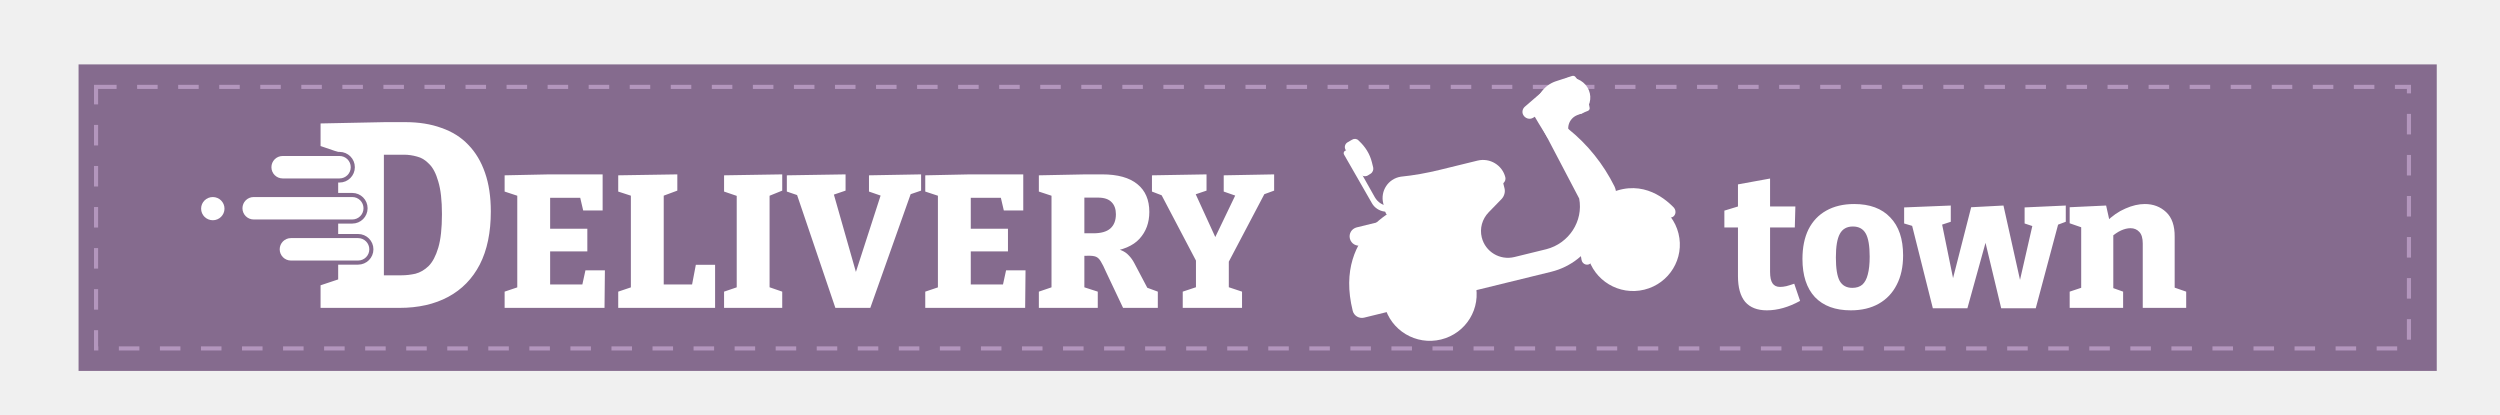
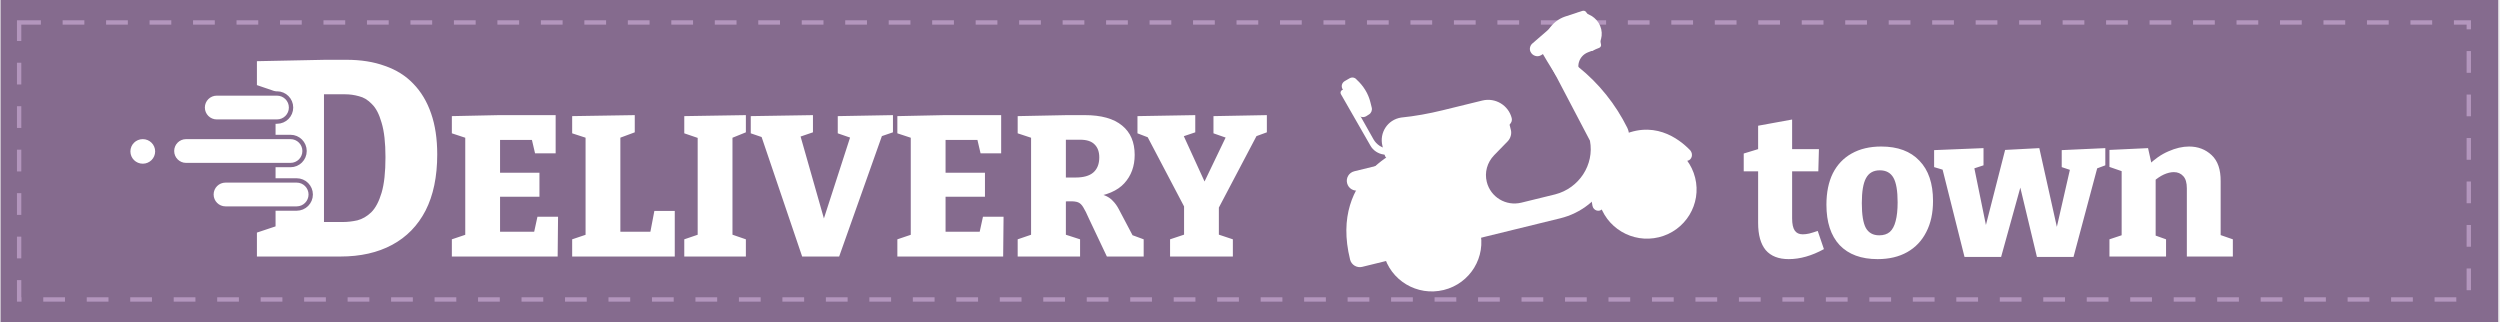
- <svg xmlns="http://www.w3.org/2000/svg" width="609" height="101" viewBox="0 0 609 101" fill="none">
+ <svg xmlns="http://www.w3.org/2000/svg" width="575" height="74" viewBox="19 16 575 74" fill="none">
  <rect x="19.138" y="15.687" width="574.454" height="74.668" fill="#856B8E" />
  <path d="M98.699 29.752C102.027 29.752 104.971 30.221 107.531 31.16C110.134 32.056 112.31 33.421 114.059 35.256C115.851 37.091 117.217 39.373 118.155 42.104C119.094 44.792 119.563 47.928 119.563 51.512C119.563 56.632 118.667 60.941 116.875 64.44C115.083 67.896 112.523 70.52 109.195 72.312C105.867 74.104 101.899 75 97.291 75H78.091V69.496L83.851 67.576L82.379 69.688V35.32L83.915 37.56L78.091 35.576V30.072L93.835 29.752H98.699ZM97.803 67.064C98.913 67.064 100.043 66.936 101.195 66.68C102.347 66.381 103.414 65.763 104.395 64.824C105.377 63.843 106.166 62.349 106.763 60.344C107.361 58.339 107.659 55.608 107.659 52.152C107.659 48.824 107.361 46.179 106.763 44.216C106.209 42.253 105.462 40.824 104.523 39.928C103.627 38.989 102.646 38.392 101.579 38.136C100.513 37.837 99.467 37.688 98.443 37.688H91.851L93.515 36.024V68.728L91.851 67.064H97.803ZM142.614 65.846H147.352L147.26 75H122.926V71.044L127.02 69.664L126.008 71.182V46.48L126.974 47.998L122.926 46.664V42.708L133.828 42.478H146.8V51.264H142.062L141.096 47.124L142.522 48.182H132.816L134.012 46.986V56.922L132.816 55.726H143.074V61.246H132.816L134.012 59.82V70.492L132.816 69.296H143.074L141.602 70.492L142.614 65.846ZM169.504 64.512H174.196V75H150.598V71.044L154.554 69.71L153.68 71.182V46.48L154.554 47.952L150.598 46.664V42.708L164.996 42.478V46.434L160.902 47.952L161.684 46.48V70.492L160.488 69.296H169.412L168.354 70.538L169.504 64.512ZM190.551 46.434L186.687 47.998L187.469 46.848V70.814L186.687 69.71L190.551 71.044V75H176.383V71.044L180.155 69.756L179.465 70.814V46.848L180.431 48.044L176.383 46.664V42.708L190.551 42.478V46.434ZM203.496 75L193.882 46.664L195.722 48.044L191.674 46.664V42.708L205.98 42.478V46.434L201.794 47.86L202.714 45.928L209.016 68.054H207.912L214.904 46.434L215.548 47.998L211.684 46.664V42.708L224.38 42.478V46.434L220.332 47.814L222.126 46.48L212.006 75H203.496ZM245.081 65.846H249.819L249.727 75H225.393V71.044L229.487 69.664L228.475 71.182V46.48L229.441 47.998L225.393 46.664V42.708L236.295 42.478H249.267V51.264H244.529L243.563 47.124L244.989 48.182H235.283L236.479 46.986V56.922L235.283 55.726H245.541V61.246H235.283L236.479 59.82V70.492L235.283 69.296H245.541L244.069 70.492L245.081 65.846ZM253.065 75V71.044L257.113 69.664L256.147 71.182V46.526L257.527 48.136L253.065 46.664V42.708L264.473 42.478H268.475C272.278 42.478 275.145 43.275 277.077 44.87C279.009 46.434 279.975 48.688 279.975 51.632C279.975 54.239 279.178 56.416 277.583 58.164C276.019 59.881 273.504 60.955 270.039 61.384L270.085 60.464C271.281 60.464 272.262 60.617 273.029 60.924C273.826 61.231 274.47 61.66 274.961 62.212C275.482 62.733 275.942 63.377 276.341 64.144L279.883 70.86L277.675 69.434L282.045 71.044V75H273.581L269.441 66.26C268.95 65.125 268.521 64.267 268.153 63.684C267.816 63.101 267.417 62.718 266.957 62.534C266.497 62.35 265.807 62.273 264.887 62.304L262.863 62.35L264.151 61.246V71.182L263.139 69.664L267.417 71.044V75H253.065ZM264.151 58.808L262.863 56.83H266.359C268.199 56.83 269.564 56.447 270.453 55.68C271.373 54.883 271.833 53.717 271.833 52.184C271.833 50.927 271.48 49.945 270.775 49.24C270.07 48.504 268.966 48.136 267.463 48.136H262.863L264.151 46.94V58.808ZM288.115 75V71.044L292.393 69.618L291.335 71.182V62.166L292.025 64.788L282.549 46.756L283.975 47.952L280.617 46.664V42.708L293.911 42.478V46.434L290.231 47.676L290.829 46.342L296.763 59.314H295.291L301.363 46.664L301.915 47.998L298.097 46.664V42.708L310.379 42.478V46.434L306.975 47.676L308.401 46.526L298.787 64.788L299.339 62.166V71.182L298.281 69.618L302.559 71.044V75H288.115ZM430.406 75.598C428.075 75.598 426.312 74.908 425.116 73.528C423.95 72.117 423.368 70.032 423.368 67.272V54.438L424.334 55.404H420.056V51.31L424.426 49.976L423.368 51.31V44.916L431.188 43.49V51.31L430.406 50.298H437.352L437.214 55.404H430.406L431.188 54.438V66.214C431.188 67.502 431.387 68.437 431.786 69.02C432.184 69.603 432.798 69.894 433.626 69.894C434.086 69.894 434.592 69.833 435.144 69.71C435.726 69.557 436.37 69.357 437.076 69.112L438.502 73.298C435.711 74.831 433.012 75.598 430.406 75.598ZM451.682 49.7C455.485 49.7 458.413 50.789 460.468 52.966C462.553 55.113 463.596 58.195 463.596 62.212C463.596 65.003 463.075 67.395 462.032 69.388C461.02 71.381 459.563 72.915 457.662 73.988C455.761 75.061 453.491 75.598 450.854 75.598C447.082 75.598 444.169 74.525 442.114 72.378C440.09 70.201 439.078 67.103 439.078 63.086C439.078 60.265 439.569 57.857 440.55 55.864C441.562 53.871 443.003 52.353 444.874 51.31C446.775 50.237 449.045 49.7 451.682 49.7ZM451.36 55.174C449.888 55.174 448.83 55.772 448.186 56.968C447.542 58.133 447.22 60.05 447.22 62.718C447.22 65.386 447.527 67.287 448.14 68.422C448.784 69.557 449.811 70.124 451.222 70.124C452.234 70.124 453.047 69.863 453.66 69.342C454.273 68.79 454.718 67.962 454.994 66.858C455.301 65.723 455.454 64.282 455.454 62.534C455.454 59.897 455.132 58.011 454.488 56.876C453.844 55.741 452.801 55.174 451.36 55.174ZM493.195 50.528L503.223 50.068V54.024L500.509 55.036L501.475 54.254L495.909 75.092H487.491L482.983 56.278L484.455 56.324L479.257 75.092H470.839L465.687 54.576L466.469 55.22L463.847 54.438V50.528L475.209 50.068V54.024L472.265 54.99L473.047 54.438L476.313 70.446H475.071L480.177 50.482L488.043 50.068L492.643 70.722H491.493L495.173 54.622L495.817 55.312L493.195 54.438V50.528ZM504.173 75V71.044L507.899 69.802L506.979 70.906V54.438L507.899 55.68L504.173 54.392V50.482L513.051 50.068L514.017 54.392L513.051 54.07C514.523 52.598 516.087 51.509 517.743 50.804C519.399 50.068 520.978 49.7 522.481 49.7C524.536 49.7 526.268 50.359 527.679 51.678C529.09 52.997 529.78 55.005 529.749 57.704V70.906L529.105 69.848L532.555 71.044V75H521.975V59.314C521.975 58.026 521.699 57.091 521.147 56.508C520.595 55.895 519.874 55.588 518.985 55.588C518.28 55.588 517.513 55.772 516.685 56.14C515.888 56.508 515.09 57.045 514.293 57.75L514.799 56.692V71.044L514.109 69.94L517.191 71.044V75H504.173Z" fill="white" />
  <rect x="67.634" y="57.5" width="22.831" height="6.467" rx="3.233" fill="white" stroke="#856B8E" />
  <rect x="58.563" y="47.5" width="30.485" height="6.463" rx="3.231" fill="white" stroke="#856B8E" />
  <rect x="65.618" y="37.5" width="20.323" height="6.467" rx="3.233" fill="white" stroke="#856B8E" />
  <ellipse cx="51.839" cy="50.825" rx="2.847" ry="2.825" fill="white" />
  <rect x="23.401" y="21.165" width="563.42" height="63.712" stroke="#B396BD" stroke-dasharray="5 5" />
  <g clip-path="url(#clip0)">
    <path d="M336.062 54.026L330.498 55.39C329.234 55.7 328.535 56.936 328.832 58.128C329.145 59.383 330.39 60.076 331.592 59.781L337.155 58.417L336.062 54.026Z" fill="white" />
    <path d="M381.232 20.457C381.922 22.152 383.192 25.368 383.882 27.062C384.181 27.721 385.049 27.974 385.603 27.505C387.217 26.178 387.871 23.954 387.04 21.962C386.208 19.969 384.174 18.804 382.12 18.908C381.394 18.953 380.918 19.735 381.232 20.457Z" fill="white" />
    <path d="M400.551 70.563C394.441 72.061 388.264 68.36 386.754 62.298C385.244 56.236 388.974 50.107 395.084 48.609C401.194 47.111 407.371 50.811 408.881 56.873C410.391 62.936 406.661 69.065 400.551 70.563Z" fill="white" />
    <path d="M399.333 65.67C395.946 66.5 392.522 64.449 391.685 61.089C390.848 57.729 392.916 54.331 396.302 53.501C399.689 52.671 403.113 54.722 403.95 58.082C404.787 61.443 402.72 64.84 399.333 65.67Z" fill="white" />
    <path d="M351.05 82.698C344.94 84.196 338.762 80.496 337.253 74.433C335.743 68.371 339.473 62.242 345.583 60.744C351.693 59.246 357.87 62.946 359.38 69.009C360.89 75.071 357.16 81.2 351.05 82.698Z" fill="white" />
    <path d="M349.831 77.805C346.445 78.636 343.021 76.585 342.184 73.224C341.347 69.864 343.414 66.467 346.801 65.636C350.188 64.806 353.612 66.857 354.449 70.218C355.285 73.578 353.218 76.975 349.831 77.805Z" fill="white" />
    <path d="M344.035 49.143L343.909 49.174C342.597 49.562 324.559 55.782 329.526 75.728C329.823 76.92 331.084 77.676 332.285 77.381L377.867 66.207C382.672 65.029 386.645 61.859 388.915 57.508L393.251 49.058C393.838 47.916 393.842 46.584 393.277 45.391C390.591 39.993 386.782 35.203 382.007 31.382L380.494 30.155L375.752 31.318L384.692 48.361C385.735 53.895 382.182 59.292 376.698 60.703L368.922 62.61C365.381 63.478 361.833 61.352 360.959 57.84C360.412 55.644 361.05 53.358 362.65 51.701L365.802 48.466C366.436 47.778 366.723 46.776 366.504 45.898L365.957 43.703L344.02 49.08L344.035 49.143Z" fill="white" />
    <path d="M345.887 53.614C345.95 53.599 345.95 53.599 345.887 53.614C346.393 53.49 346.881 53.837 346.991 54.276C347.115 54.777 346.83 55.247 346.324 55.371C338.548 57.277 333.836 65.021 335.757 72.737C335.882 73.238 335.596 73.708 335.091 73.832C334.585 73.956 334.112 73.672 333.987 73.171C331.831 64.514 337.162 55.753 345.887 53.614Z" fill="white" />
    <path d="M363.279 46.955L366.192 44.643C366.635 44.269 366.826 43.689 366.701 43.187C365.967 40.239 362.955 38.382 359.921 39.126L350.754 41.373C347.656 42.133 344.448 42.719 341.241 43.04C338.144 43.533 336.209 46.536 336.959 49.547L337.49 51.68C337.661 52.37 338.387 52.857 339.145 52.672L358.82 48.713C360.479 48.64 361.997 48.001 363.279 46.955Z" fill="white" />
    <path d="M330.92 34.189L331.015 34.299C332.574 35.713 333.691 37.503 334.191 39.51L334.503 40.765C334.644 41.329 334.405 41.987 333.883 42.314L333.187 42.751C332.538 43.11 331.686 42.919 331.261 42.291L327.818 36.547C327.378 35.856 327.633 34.995 328.345 34.62L329.341 34.043C329.863 33.716 330.479 33.764 330.92 34.189Z" fill="white" />
    <path d="M327.66 36.718C327.312 36.937 327.216 37.36 327.436 37.705L334.195 49.492C334.808 50.607 336.006 51.378 337.253 51.538L338.99 51.778L338.599 50.21L338.189 50.177C336.815 50.048 335.617 49.277 334.909 48.053L328.654 36.941C328.45 36.658 328.008 36.5 327.66 36.718Z" fill="white" />
    <path d="M374.84 30.077L373.331 27.519C372.89 26.828 372.924 25.888 373.432 25.231L375.525 22.322C376.381 21.18 377.568 20.291 378.927 19.824L382.958 18.503C383.275 18.426 383.559 18.489 383.748 18.709L384.534 19.714C385.809 21.332 386.673 23.183 387.031 25.159L387.233 26.241C387.311 26.554 387.121 26.867 386.82 27.007L384.196 28.05C382.124 28.891 381.343 31.412 382.681 33.28L376.978 33.547L374.84 30.077Z" fill="white" />
    <path d="M375.778 22.26C375.778 22.26 376.791 21.479 377.813 22.893C378.82 24.243 377.836 25.948 377.836 25.948L373.485 28.679C372.615 29.225 371.447 28.846 371.008 27.889C370.71 27.23 370.917 26.447 371.471 25.978L375.778 22.26Z" fill="white" />
    <path d="M407.17 52.967L404.325 53.664C397.829 55.323 392.023 58.943 387.586 64.024C386.857 64.868 385.484 64.473 385.266 63.328C384.986 61.933 384.77 59.989 384.981 57.874C385.309 53.8 387.136 49.825 391.027 47.673C399.111 43.229 405.163 47.868 407.793 50.618C408.485 51.513 408.119 52.734 407.17 52.967Z" fill="white" />
    <path d="M398.131 48.993C398.131 48.993 393.205 48.603 390.177 52.341C388.117 54.842 387.967 57.741 387.967 57.741" stroke="white" stroke-width="2.5" stroke-miterlimit="10" stroke-linecap="round" />
  </g>
  <defs>
    <clipPath id="clip0">
      <rect width="83.318" height="82.742" fill="white" transform="matrix(-0.971241 0.238099 0.241645 0.970365 395.993 0)" />
    </clipPath>
  </defs>
</svg>
